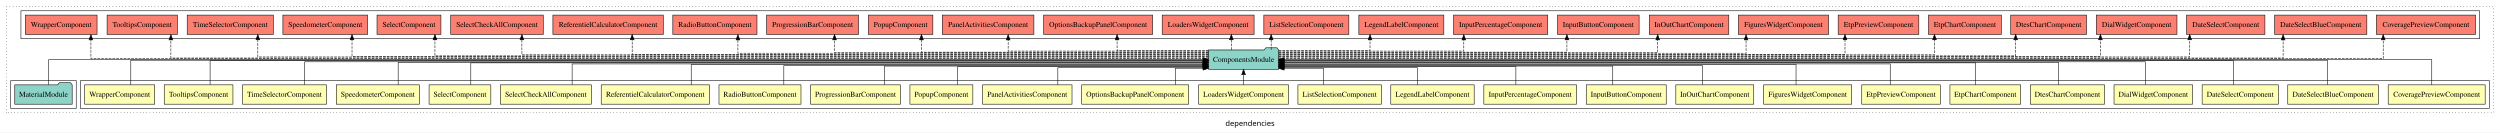
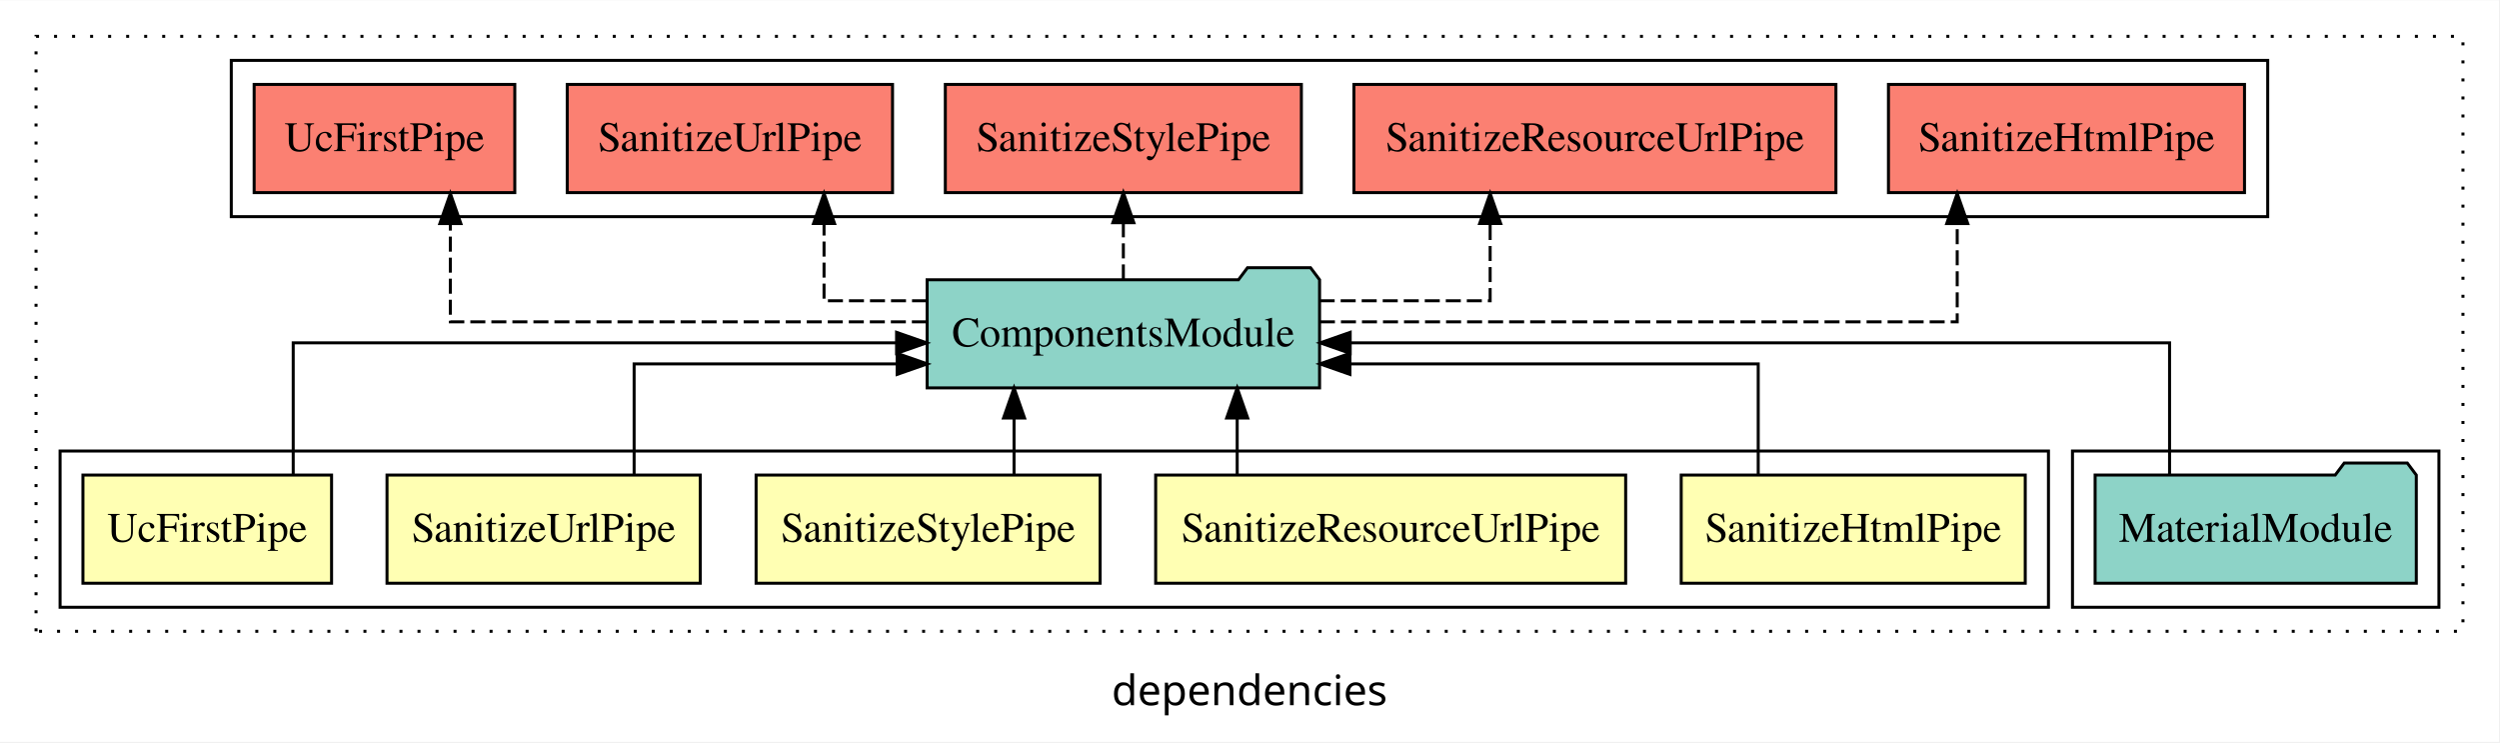
- <svg xmlns="http://www.w3.org/2000/svg" width="4658pt" height="247pt" viewBox="0.00 0.00 4658.00 246.80">
+ <svg xmlns="http://www.w3.org/2000/svg" width="832pt" height="247pt" viewBox="0.00 0.00 832.00 246.80">
  <g id="graph0" class="graph" transform="scale(1 1) rotate(0) translate(4 242.8)">
-     <polygon fill="white" stroke="transparent" points="-4,4 -4,-242.8 4654,-242.8 4654,4 -4,4" />
-     <text text-anchor="middle" x="2325" y="-8.2" font-family="sans-serif" font-size="14.00">dependencies</text>
+     <polygon fill="white" stroke="transparent" points="-4,4 -4,-242.8 828,-242.8 828,4 -4,4" />
+     <text text-anchor="middle" x="412" y="-8.2" font-family="sans-serif" font-size="14.00">dependencies</text>
    <g id="clust1" class="cluster">
-       <polygon fill="none" stroke="black" stroke-dasharray="1,5" points="8,-32.8 8,-230.8 4642,-230.8 4642,-32.8 8,-32.8" />
+       <polygon fill="none" stroke="black" stroke-dasharray="1,5" points="8,-32.8 8,-230.8 816,-230.8 816,-32.8 8,-32.8" />
+     </g>
+     <g id="clust8" class="cluster">
+       <polygon fill="none" stroke="black" points="686,-40.8 686,-92.8 808,-92.8 808,-40.8 686,-40.8" />
+     </g>
+     <g id="clust9" class="cluster">
+       <polygon fill="none" stroke="black" points="73,-170.8 73,-222.8 751,-222.8 751,-170.8 73,-170.8" />
    </g>
    <g id="clust2" class="cluster">
-       <polygon fill="none" stroke="black" points="146,-40.8 146,-92.8 4634,-92.8 4634,-40.8 146,-40.8" />
-     </g>
-     <g id="clust30" class="cluster">
-       <polygon fill="none" stroke="black" points="35,-170.8 35,-222.8 4616,-222.8 4616,-170.8 35,-170.8" />
-     </g>
-     <g id="clust29" class="cluster">
-       <polygon fill="none" stroke="black" points="16,-40.8 16,-92.8 138,-92.8 138,-40.8 16,-40.8" />
+       <polygon fill="none" stroke="black" points="16,-40.8 16,-92.8 678,-92.8 678,-40.8 16,-40.8" />
    </g>
    <g id="node1" class="node">
-       <polygon fill="#ffffb3" stroke="black" points="4626.35,-84.8 4445.65,-84.8 4445.65,-48.8 4626.35,-48.8 4626.35,-84.8" />
-       <text text-anchor="middle" x="4536" y="-62.6" font-family="Times,serif" font-size="14.00">CoveragePreviewComponent</text>
+       <polygon fill="#ffffb3" stroke="black" points="670.27,-84.8 555.73,-84.8 555.73,-48.8 670.27,-48.8 670.27,-84.8" />
+       <text text-anchor="middle" x="613" y="-62.6" font-family="Times,serif" font-size="14.00">SanitizeHtmlPipe</text>
    </g>
-     <g id="node27" class="node">
-       <polygon fill="#8dd3c7" stroke="black" points="2378.33,-149.8 2375.33,-153.8 2354.33,-153.8 2351.33,-149.8 2247.67,-149.8 2247.67,-113.8 2378.33,-113.8 2378.33,-149.8" />
-       <text text-anchor="middle" x="2313" y="-127.6" font-family="Times,serif" font-size="14.00">ComponentsModule</text>
+     <g id="node6" class="node">
+       <polygon fill="#8dd3c7" stroke="black" points="435.33,-149.8 432.33,-153.8 411.33,-153.8 408.33,-149.8 304.67,-149.8 304.67,-113.8 435.33,-113.8 435.33,-149.8" />
+       <text text-anchor="middle" x="370" y="-127.6" font-family="Times,serif" font-size="14.00">ComponentsModule</text>
    </g>
    <g id="edge1" class="edge">
-       <path fill="none" stroke="black" d="M4526.88,-84.91C4526.88,-104.14 4526.88,-131.8 4526.88,-131.8 4526.88,-131.8 2388.36,-131.8 2388.36,-131.8" />
-       <polygon fill="black" stroke="black" points="2388.36,-128.3 2378.36,-131.8 2388.36,-135.3 2388.36,-128.3" />
+       <path fill="none" stroke="black" d="M581.37,-84.81C581.37,-100.85 581.37,-121.8 581.37,-121.8 581.37,-121.8 445.43,-121.8 445.43,-121.8" />
+       <polygon fill="black" stroke="black" points="445.43,-118.3 435.43,-121.8 445.43,-125.3 445.43,-118.3" />
    </g>
    <g id="node2" class="node">
-       <polygon fill="#ffffb3" stroke="black" points="4427.41,-84.8 4258.59,-84.8 4258.59,-48.8 4427.41,-48.8 4427.41,-84.8" />
-       <text text-anchor="middle" x="4343" y="-62.6" font-family="Times,serif" font-size="14.00">DateSelectBlueComponent</text>
+       <polygon fill="#ffffb3" stroke="black" points="537.24,-84.8 380.76,-84.8 380.76,-48.8 537.24,-48.8 537.24,-84.8" />
+       <text text-anchor="middle" x="459" y="-62.6" font-family="Times,serif" font-size="14.00">SanitizeResourceUrlPipe</text>
    </g>
    <g id="edge2" class="edge">
-       <path fill="none" stroke="black" d="M4332.38,-84.97C4332.38,-103.89 4332.38,-130.8 4332.38,-130.8 4332.38,-130.8 2388.19,-130.8 2388.19,-130.8" />
-       <polygon fill="black" stroke="black" points="2388.19,-127.3 2378.19,-130.8 2388.18,-134.3 2388.19,-127.3" />
+       <path fill="none" stroke="black" d="M407.9,-84.91C407.9,-84.91 407.9,-103.79 407.9,-103.79" />
+       <polygon fill="black" stroke="black" points="404.4,-103.79 407.9,-113.79 411.4,-103.79 404.4,-103.79" />
    </g>
    <g id="node3" class="node">
-       <polygon fill="#ffffb3" stroke="black" points="4240.97,-84.8 4099.03,-84.8 4099.03,-48.8 4240.97,-48.8 4240.97,-84.8" />
-       <text text-anchor="middle" x="4170" y="-62.6" font-family="Times,serif" font-size="14.00">DateSelectComponent</text>
+       <polygon fill="#ffffb3" stroke="black" points="362.27,-84.8 247.73,-84.8 247.73,-48.8 362.27,-48.8 362.27,-84.8" />
+       <text text-anchor="middle" x="305" y="-62.6" font-family="Times,serif" font-size="14.00">SanitizeStylePipe</text>
    </g>
    <g id="edge3" class="edge">
-       <path fill="none" stroke="black" d="M4157.38,-85.02C4157.38,-103.63 4157.38,-129.8 4157.38,-129.8 4157.38,-129.8 2388.37,-129.8 2388.37,-129.8" />
-       <polygon fill="black" stroke="black" points="2388.37,-126.3 2378.37,-129.8 2388.37,-133.3 2388.37,-126.3" />
+       <path fill="none" stroke="black" d="M333.61,-84.91C333.61,-84.91 333.61,-103.79 333.61,-103.79" />
+       <polygon fill="black" stroke="black" points="330.11,-103.79 333.61,-113.79 337.11,-103.79 330.11,-103.79" />
    </g>
    <g id="node4" class="node">
-       <polygon fill="#ffffb3" stroke="black" points="4081.14,-84.8 3934.86,-84.8 3934.86,-48.8 4081.14,-48.8 4081.14,-84.8" />
-       <text text-anchor="middle" x="4008" y="-62.6" font-family="Times,serif" font-size="14.00">DialWidgetComponent</text>
+       <polygon fill="#ffffb3" stroke="black" points="229.15,-84.8 124.85,-84.8 124.85,-48.8 229.15,-48.8 229.15,-84.8" />
+       <text text-anchor="middle" x="177" y="-62.6" font-family="Times,serif" font-size="14.00">SanitizeUrlPipe</text>
    </g>
    <g id="edge4" class="edge">
-       <path fill="none" stroke="black" d="M3993.38,-85.1C3993.38,-103.07 3993.38,-127.8 3993.38,-127.8 3993.38,-127.8 2388.36,-127.8 2388.36,-127.8" />
-       <polygon fill="black" stroke="black" points="2388.36,-124.3 2378.36,-127.8 2388.36,-131.3 2388.36,-124.3" />
+       <path fill="none" stroke="black" d="M207.12,-84.81C207.12,-100.85 207.12,-121.8 207.12,-121.8 207.12,-121.8 294.69,-121.8 294.69,-121.8" />
+       <polygon fill="black" stroke="black" points="294.69,-125.3 304.69,-121.8 294.69,-118.3 294.69,-125.3" />
    </g>
    <g id="node5" class="node">
-       <polygon fill="#ffffb3" stroke="black" points="3917.1,-84.8 3778.9,-84.8 3778.9,-48.8 3917.1,-48.8 3917.1,-84.8" />
-       <text text-anchor="middle" x="3848" y="-62.6" font-family="Times,serif" font-size="14.00">DtesChartComponent</text>
+       <polygon fill="#ffffb3" stroke="black" points="106.39,-84.8 23.61,-84.8 23.61,-48.8 106.39,-48.8 106.39,-84.8" />
+       <text text-anchor="middle" x="65" y="-62.6" font-family="Times,serif" font-size="14.00">UcFirstPipe</text>
    </g>
    <g id="edge5" class="edge">
-       <path fill="none" stroke="black" d="M3831.38,-84.8C3831.38,-102.48 3831.38,-126.8 3831.38,-126.8 3831.38,-126.8 2388.24,-126.8 2388.24,-126.8" />
-       <polygon fill="black" stroke="black" points="2388.24,-123.3 2378.24,-126.8 2388.24,-130.3 2388.24,-123.3" />
+       <path fill="none" stroke="black" d="M93.62,-85.07C93.62,-103.36 93.62,-128.8 93.62,-128.8 93.62,-128.8 294.5,-128.8 294.5,-128.8" />
+       <polygon fill="black" stroke="black" points="294.5,-132.3 304.5,-128.8 294.5,-125.3 294.5,-132.3" />
    </g>
-     <g id="node6" class="node">
-       <polygon fill="#ffffb3" stroke="black" points="3760.88,-84.8 3629.12,-84.8 3629.12,-48.8 3760.88,-48.8 3760.88,-84.8" />
-       <text text-anchor="middle" x="3695" y="-62.6" font-family="Times,serif" font-size="14.00">EtpChartComponent</text>
+     <g id="node8" class="node">
+       <polygon fill="#fb8072" stroke="black" points="743.27,-214.8 624.73,-214.8 624.73,-178.8 743.27,-178.8 743.27,-214.8" />
+       <text text-anchor="middle" x="684" y="-192.6" font-family="Times,serif" font-size="14.00">SanitizeHtmlPipe </text>
+     </g>
+     <g id="edge7" class="edge">
+       <path fill="none" stroke="black" stroke-dasharray="5,2" d="M435.44,-135.8C517.52,-135.8 647.62,-135.8 647.62,-135.8 647.62,-135.8 647.62,-168.5 647.62,-168.5" />
+       <polygon fill="black" stroke="black" points="644.13,-168.5 647.62,-178.5 651.13,-168.5 644.13,-168.5" />
+     </g>
+     <g id="node9" class="node">
+       <polygon fill="#fb8072" stroke="black" points="607.24,-214.8 446.76,-214.8 446.76,-178.8 607.24,-178.8 607.24,-214.8" />
+       <text text-anchor="middle" x="527" y="-192.6" font-family="Times,serif" font-size="14.00">SanitizeResourceUrlPipe </text>
+     </g>
+     <g id="edge8" class="edge">
+       <path fill="none" stroke="black" stroke-dasharray="5,2" d="M435.35,-142.8C464.39,-142.8 492.12,-142.8 492.12,-142.8 492.12,-142.8 492.12,-168.52 492.12,-168.52" />
+       <polygon fill="black" stroke="black" points="488.63,-168.52 492.12,-178.52 495.63,-168.52 488.63,-168.52" />
+     </g>
+     <g id="node10" class="node">
+       <polygon fill="#fb8072" stroke="black" points="429.27,-214.8 310.73,-214.8 310.73,-178.8 429.27,-178.8 429.27,-214.8" />
+       <text text-anchor="middle" x="370" y="-192.6" font-family="Times,serif" font-size="14.00">SanitizeStylePipe </text>
+     </g>
+     <g id="edge9" class="edge">
+       <path fill="none" stroke="black" stroke-dasharray="5,2" d="M370,-149.91C370,-149.91 370,-168.79 370,-168.79" />
+       <polygon fill="black" stroke="black" points="366.5,-168.79 370,-178.79 373.5,-168.79 366.5,-168.79" />
+     </g>
+     <g id="node11" class="node">
+       <polygon fill="#fb8072" stroke="black" points="293.15,-214.8 184.85,-214.8 184.85,-178.8 293.15,-178.8 293.15,-214.8" />
+       <text text-anchor="middle" x="239" y="-192.6" font-family="Times,serif" font-size="14.00">SanitizeUrlPipe </text>
+     </g>
+     <g id="edge10" class="edge">
+       <path fill="none" stroke="black" stroke-dasharray="5,2" d="M304.64,-142.8C285.86,-142.8 270.35,-142.8 270.35,-142.8 270.35,-142.8 270.35,-168.52 270.35,-168.52" />
+       <polygon fill="black" stroke="black" points="266.85,-168.52 270.35,-178.52 273.85,-168.52 266.85,-168.52" />
+     </g>
+     <g id="node12" class="node">
+       <polygon fill="#fb8072" stroke="black" points="167.39,-214.8 80.61,-214.8 80.61,-178.8 167.39,-178.8 167.39,-214.8" />
+       <text text-anchor="middle" x="124" y="-192.6" font-family="Times,serif" font-size="14.00">UcFirstPipe </text>
+     </g>
+     <g id="edge11" class="edge">
+       <path fill="none" stroke="black" stroke-dasharray="5,2" d="M304.59,-135.8C238.45,-135.8 145.94,-135.8 145.94,-135.8 145.94,-135.8 145.94,-168.5 145.94,-168.5" />
+       <polygon fill="black" stroke="black" points="142.44,-168.5 145.94,-178.5 149.44,-168.5 142.44,-168.5" />
+     </g>
+     <g id="node7" class="node">
+       <polygon fill="#8dd3c7" stroke="black" points="800.47,-84.8 797.47,-88.8 776.47,-88.8 773.47,-84.8 693.53,-84.8 693.53,-48.8 800.47,-48.8 800.47,-84.8" />
+       <text text-anchor="middle" x="747" y="-62.6" font-family="Times,serif" font-size="14.00">MaterialModule</text>
    </g>
    <g id="edge6" class="edge">
-       <path fill="none" stroke="black" d="M3676.88,-84.82C3676.88,-102.17 3676.88,-125.8 3676.88,-125.8 3676.88,-125.8 2388.32,-125.8 2388.32,-125.8" />
-       <polygon fill="black" stroke="black" points="2388.32,-122.3 2378.32,-125.8 2388.32,-129.3 2388.32,-122.3" />
-     </g>
-     <g id="node7" class="node">
-       <polygon fill="#ffffb3" stroke="black" points="3611.15,-84.8 3464.85,-84.8 3464.85,-48.8 3611.15,-48.8 3611.15,-84.8" />
-       <text text-anchor="middle" x="3538" y="-62.6" font-family="Times,serif" font-size="14.00">EtpPreviewComponent</text>
-     </g>
-     <g id="edge7" class="edge">
-       <path fill="none" stroke="black" d="M3517.88,-84.84C3517.88,-101.53 3517.88,-123.8 3517.88,-123.8 3517.88,-123.8 2388.21,-123.8 2388.21,-123.8" />
-       <polygon fill="black" stroke="black" points="2388.21,-120.3 2378.21,-123.8 2388.21,-127.3 2388.21,-120.3" />
-     </g>
-     <g id="node8" class="node">
-       <polygon fill="#ffffb3" stroke="black" points="3446.04,-84.8 3281.96,-84.8 3281.96,-48.8 3446.04,-48.8 3446.04,-84.8" />
-       <text text-anchor="middle" x="3364" y="-62.6" font-family="Times,serif" font-size="14.00">FiguresWidgetComponent</text>
-     </g>
-     <g id="edge8" class="edge">
-       <path fill="none" stroke="black" d="M3342.38,-84.83C3342.38,-101.2 3342.38,-122.8 3342.38,-122.8 3342.38,-122.8 2388.17,-122.8 2388.17,-122.8" />
-       <polygon fill="black" stroke="black" points="2388.17,-119.3 2378.17,-122.8 2388.17,-126.3 2388.17,-119.3" />
-     </g>
-     <g id="node9" class="node">
-       <polygon fill="#ffffb3" stroke="black" points="3263.6,-84.8 3118.4,-84.8 3118.4,-48.8 3263.6,-48.8 3263.6,-84.8" />
-       <text text-anchor="middle" x="3191" y="-62.6" font-family="Times,serif" font-size="14.00">InOutChartComponent</text>
-     </g>
-     <g id="edge9" class="edge">
-       <path fill="none" stroke="black" d="M3167.88,-85.08C3167.88,-100.75 3167.88,-120.8 3167.88,-120.8 3167.88,-120.8 2388.31,-120.8 2388.31,-120.8" />
-       <polygon fill="black" stroke="black" points="2388.31,-117.3 2378.31,-120.8 2388.31,-124.3 2388.31,-117.3" />
-     </g>
-     <g id="node10" class="node">
-       <polygon fill="#ffffb3" stroke="black" points="3100.5,-84.8 2951.5,-84.8 2951.5,-48.8 3100.5,-48.8 3100.5,-84.8" />
-       <text text-anchor="middle" x="3026" y="-62.6" font-family="Times,serif" font-size="14.00">InputButtonComponent</text>
-     </g>
-     <g id="edge10" class="edge">
-       <path fill="none" stroke="black" d="M3000.88,-85.04C3000.88,-100.37 3000.88,-119.8 3000.88,-119.8 3000.88,-119.8 2388.33,-119.8 2388.33,-119.8" />
-       <polygon fill="black" stroke="black" points="2388.33,-116.3 2378.33,-119.8 2388.33,-123.3 2388.33,-116.3" />
-     </g>
-     <g id="node11" class="node">
-       <polygon fill="#ffffb3" stroke="black" points="2933.29,-84.8 2760.71,-84.8 2760.71,-48.8 2933.29,-48.8 2933.29,-84.8" />
-       <text text-anchor="middle" x="2847" y="-62.6" font-family="Times,serif" font-size="14.00">InputPercentageComponent</text>
-     </g>
-     <g id="edge11" class="edge">
-       <path fill="none" stroke="black" d="M2820.38,-84.99C2820.38,-99.98 2820.38,-118.8 2820.38,-118.8 2820.38,-118.8 2388.29,-118.8 2388.29,-118.8" />
-       <polygon fill="black" stroke="black" points="2388.29,-115.3 2378.29,-118.8 2388.29,-122.3 2388.29,-115.3" />
-     </g>
-     <g id="node12" class="node">
-       <polygon fill="#ffffb3" stroke="black" points="2742.68,-84.8 2587.32,-84.8 2587.32,-48.8 2742.68,-48.8 2742.68,-84.8" />
-       <text text-anchor="middle" x="2665" y="-62.6" font-family="Times,serif" font-size="14.00">LegendLabelComponent</text>
-     </g>
-     <g id="edge12" class="edge">
-       <path fill="none" stroke="black" d="M2636.88,-84.85C2636.88,-99.17 2636.88,-116.8 2636.88,-116.8 2636.88,-116.8 2388.54,-116.8 2388.54,-116.8" />
-       <polygon fill="black" stroke="black" points="2388.54,-113.3 2378.54,-116.8 2388.54,-120.3 2388.54,-113.3" />
-     </g>
-     <g id="node13" class="node">
-       <polygon fill="#ffffb3" stroke="black" points="2569.71,-84.8 2414.29,-84.8 2414.29,-48.8 2569.71,-48.8 2569.71,-84.8" />
-       <text text-anchor="middle" x="2492" y="-62.6" font-family="Times,serif" font-size="14.00">ListSelectionComponent</text>
-     </g>
-     <g id="edge13" class="edge">
-       <path fill="none" stroke="black" d="M2461.88,-85.05C2461.88,-98.98 2461.88,-115.8 2461.88,-115.8 2461.88,-115.8 2388.3,-115.8 2388.3,-115.8" />
-       <polygon fill="black" stroke="black" points="2388.3,-112.3 2378.3,-115.8 2388.3,-119.3 2388.3,-112.3" />
-     </g>
-     <g id="node14" class="node">
-       <polygon fill="#ffffb3" stroke="black" points="2396.63,-84.8 2229.37,-84.8 2229.37,-48.8 2396.63,-48.8 2396.63,-84.8" />
-       <text text-anchor="middle" x="2313" y="-62.6" font-family="Times,serif" font-size="14.00">LoadersWidgetComponent</text>
-     </g>
-     <g id="edge14" class="edge">
-       <path fill="none" stroke="black" d="M2313,-84.91C2313,-84.91 2313,-103.79 2313,-103.79" />
-       <polygon fill="black" stroke="black" points="2309.5,-103.79 2313,-113.79 2316.5,-103.79 2309.5,-103.79" />
-     </g>
-     <g id="node15" class="node">
-       <polygon fill="#ffffb3" stroke="black" points="2210.54,-84.8 2011.46,-84.8 2011.46,-48.8 2210.54,-48.8 2210.54,-84.8" />
-       <text text-anchor="middle" x="2111" y="-62.6" font-family="Times,serif" font-size="14.00">OptionsBackupPanelComponent</text>
-     </g>
-     <g id="edge15" class="edge">
-       <path fill="none" stroke="black" d="M2186.1,-85.05C2186.1,-98.98 2186.1,-115.8 2186.1,-115.8 2186.1,-115.8 2237.69,-115.8 2237.69,-115.8" />
-       <polygon fill="black" stroke="black" points="2237.69,-119.3 2247.69,-115.8 2237.69,-112.3 2237.69,-119.3" />
-     </g>
-     <g id="node16" class="node">
-       <polygon fill="#ffffb3" stroke="black" points="1993.37,-84.8 1826.63,-84.8 1826.63,-48.8 1993.37,-48.8 1993.37,-84.8" />
-       <text text-anchor="middle" x="1910" y="-62.6" font-family="Times,serif" font-size="14.00">PanelActivitiesComponent</text>
-     </g>
-     <g id="edge16" class="edge">
-       <path fill="none" stroke="black" d="M1966.96,-84.85C1966.96,-99.17 1966.96,-116.8 1966.96,-116.8 1966.96,-116.8 2237.51,-116.8 2237.51,-116.8" />
-       <polygon fill="black" stroke="black" points="2237.51,-120.3 2247.51,-116.8 2237.51,-113.3 2237.51,-120.3" />
-     </g>
-     <g id="node17" class="node">
-       <polygon fill="#ffffb3" stroke="black" points="1808.62,-84.8 1691.38,-84.8 1691.38,-48.8 1808.62,-48.8 1808.62,-84.8" />
-       <text text-anchor="middle" x="1750" y="-62.6" font-family="Times,serif" font-size="14.00">PopupComponent</text>
-     </g>
-     <g id="edge17" class="edge">
-       <path fill="none" stroke="black" d="M1780.19,-84.99C1780.19,-99.98 1780.19,-118.8 1780.19,-118.8 1780.19,-118.8 2237.67,-118.8 2237.67,-118.8" />
-       <polygon fill="black" stroke="black" points="2237.67,-122.3 2247.67,-118.8 2237.67,-115.3 2237.67,-122.3" />
-     </g>
-     <g id="node18" class="node">
-       <polygon fill="#ffffb3" stroke="black" points="1673.66,-84.8 1506.34,-84.8 1506.34,-48.8 1673.66,-48.8 1673.66,-84.8" />
-       <text text-anchor="middle" x="1590" y="-62.6" font-family="Times,serif" font-size="14.00">ProgressionBarComponent</text>
-     </g>
-     <g id="edge18" class="edge">
-       <path fill="none" stroke="black" d="M1643.76,-85.04C1643.76,-100.37 1643.76,-119.8 1643.76,-119.8 1643.76,-119.8 2237.61,-119.8 2237.61,-119.8" />
-       <polygon fill="black" stroke="black" points="2237.61,-123.3 2247.61,-119.8 2237.61,-116.3 2237.61,-123.3" />
-     </g>
-     <g id="node19" class="node">
-       <polygon fill="#ffffb3" stroke="black" points="1488.39,-84.8 1335.61,-84.8 1335.61,-48.8 1488.39,-48.8 1488.39,-84.8" />
-       <text text-anchor="middle" x="1412" y="-62.6" font-family="Times,serif" font-size="14.00">RadioButtonComponent</text>
-     </g>
-     <g id="edge19" class="edge">
-       <path fill="none" stroke="black" d="M1456.43,-85.08C1456.43,-100.75 1456.43,-120.8 1456.43,-120.8 1456.43,-120.8 2237.56,-120.8 2237.56,-120.8" />
-       <polygon fill="black" stroke="black" points="2237.56,-124.3 2247.56,-120.8 2237.56,-117.3 2237.56,-124.3" />
-     </g>
-     <g id="node20" class="node">
-       <polygon fill="#ffffb3" stroke="black" points="1317.83,-84.8 1116.17,-84.8 1116.17,-48.8 1317.83,-48.8 1317.83,-84.8" />
-       <text text-anchor="middle" x="1217" y="-62.6" font-family="Times,serif" font-size="14.00">ReferentielCalculatorComponent</text>
-     </g>
-     <g id="edge20" class="edge">
-       <path fill="none" stroke="black" d="M1283.86,-84.83C1283.86,-101.2 1283.86,-122.8 1283.86,-122.8 1283.86,-122.8 2237.45,-122.8 2237.45,-122.8" />
-       <polygon fill="black" stroke="black" points="2237.45,-126.3 2247.45,-122.8 2237.45,-119.3 2237.45,-126.3" />
-     </g>
-     <g id="node21" class="node">
-       <polygon fill="#ffffb3" stroke="black" points="1097.69,-84.8 928.31,-84.8 928.31,-48.8 1097.69,-48.8 1097.69,-84.8" />
-       <text text-anchor="middle" x="1013" y="-62.6" font-family="Times,serif" font-size="14.00">SelectCheckAllComponent</text>
-     </g>
-     <g id="edge21" class="edge">
-       <path fill="none" stroke="black" d="M1061.97,-84.84C1061.97,-101.53 1061.97,-123.8 1061.97,-123.8 1061.97,-123.8 2237.5,-123.8 2237.5,-123.8" />
-       <polygon fill="black" stroke="black" points="2237.5,-127.3 2247.5,-123.8 2237.5,-120.3 2237.5,-127.3" />
-     </g>
-     <g id="node22" class="node">
-       <polygon fill="#ffffb3" stroke="black" points="910.54,-84.8 795.46,-84.8 795.46,-48.8 910.54,-48.8 910.54,-84.8" />
-       <text text-anchor="middle" x="853" y="-62.6" font-family="Times,serif" font-size="14.00">SelectComponent</text>
-     </g>
-     <g id="edge22" class="edge">
-       <path fill="none" stroke="black" d="M873.21,-84.82C873.21,-102.17 873.21,-125.8 873.21,-125.8 873.21,-125.8 2237.39,-125.8 2237.39,-125.8" />
-       <polygon fill="black" stroke="black" points="2237.39,-129.3 2247.39,-125.8 2237.39,-122.3 2237.39,-129.3" />
-     </g>
-     <g id="node23" class="node">
-       <polygon fill="#ffffb3" stroke="black" points="777.41,-84.8 622.59,-84.8 622.59,-48.8 777.41,-48.8 777.41,-84.8" />
-       <text text-anchor="middle" x="700" y="-62.6" font-family="Times,serif" font-size="14.00">SpeedometerComponent</text>
-     </g>
-     <g id="edge23" class="edge">
-       <path fill="none" stroke="black" d="M737.84,-84.8C737.84,-102.48 737.84,-126.8 737.84,-126.8 737.84,-126.8 2237.82,-126.8 2237.82,-126.8" />
-       <polygon fill="black" stroke="black" points="2237.82,-130.3 2247.82,-126.8 2237.82,-123.3 2237.82,-130.3" />
-     </g>
-     <g id="node24" class="node">
-       <polygon fill="#ffffb3" stroke="black" points="604.25,-84.8 447.75,-84.8 447.75,-48.8 604.25,-48.8 604.25,-84.8" />
-       <text text-anchor="middle" x="526" y="-62.6" font-family="Times,serif" font-size="14.00">TimeSelectorComponent</text>
-     </g>
-     <g id="edge24" class="edge">
-       <path fill="none" stroke="black" d="M563.71,-85.1C563.71,-103.07 563.71,-127.8 563.71,-127.8 563.71,-127.8 2237.62,-127.8 2237.62,-127.8" />
-       <polygon fill="black" stroke="black" points="2237.62,-131.3 2247.62,-127.8 2237.62,-124.3 2237.62,-131.3" />
-     </g>
-     <g id="node25" class="node">
-       <polygon fill="#ffffb3" stroke="black" points="430,-84.8 302,-84.8 302,-48.8 430,-48.8 430,-84.8" />
-       <text text-anchor="middle" x="366" y="-62.6" font-family="Times,serif" font-size="14.00">TooltipsComponent</text>
-     </g>
-     <g id="edge25" class="edge">
-       <path fill="none" stroke="black" d="M387.44,-85.02C387.44,-103.63 387.44,-129.8 387.44,-129.8 387.44,-129.8 2237.83,-129.8 2237.83,-129.8" />
-       <polygon fill="black" stroke="black" points="2237.83,-133.3 2247.83,-129.8 2237.83,-126.3 2237.83,-133.3" />
-     </g>
-     <g id="node26" class="node">
-       <polygon fill="#ffffb3" stroke="black" points="284.3,-84.8 153.7,-84.8 153.7,-48.8 284.3,-48.8 284.3,-84.8" />
-       <text text-anchor="middle" x="219" y="-62.6" font-family="Times,serif" font-size="14.00">WrapperComponent</text>
-     </g>
-     <g id="edge26" class="edge">
-       <path fill="none" stroke="black" d="M239.7,-84.97C239.7,-103.89 239.7,-130.8 239.7,-130.8 239.7,-130.8 2237.81,-130.8 2237.81,-130.8" />
-       <polygon fill="black" stroke="black" points="2237.81,-134.3 2247.81,-130.8 2237.81,-127.3 2237.81,-134.3" />
-     </g>
-     <g id="node29" class="node">
-       <polygon fill="#fb8072" stroke="black" points="4608.35,-214.8 4423.65,-214.8 4423.65,-178.8 4608.35,-178.8 4608.35,-214.8" />
-       <text text-anchor="middle" x="4516" y="-192.6" font-family="Times,serif" font-size="14.00">CoveragePreviewComponent </text>
-     </g>
-     <g id="edge28" class="edge">
-       <path fill="none" stroke="black" stroke-dasharray="5,2" d="M2378.29,-133.8C2735.43,-133.8 4436.39,-133.8 4436.39,-133.8 4436.39,-133.8 4436.39,-168.58 4436.39,-168.58" />
-       <polygon fill="black" stroke="black" points="4432.89,-168.58 4436.39,-178.58 4439.89,-168.58 4432.89,-168.58" />
-     </g>
-     <g id="node30" class="node">
-       <polygon fill="#fb8072" stroke="black" points="4405.91,-214.8 4234.09,-214.8 4234.09,-178.8 4405.91,-178.8 4405.91,-214.8" />
-       <text text-anchor="middle" x="4320" y="-192.6" font-family="Times,serif" font-size="14.00">DateSelectBlueComponent </text>
-     </g>
-     <g id="edge29" class="edge">
-       <path fill="none" stroke="black" stroke-dasharray="5,2" d="M2378.28,-134.8C2716.05,-134.8 4249.89,-134.8 4249.89,-134.8 4249.89,-134.8 4249.89,-168.53 4249.89,-168.53" />
-       <polygon fill="black" stroke="black" points="4246.39,-168.53 4249.89,-178.53 4253.39,-168.53 4246.39,-168.53" />
-     </g>
-     <g id="node31" class="node">
-       <polygon fill="#fb8072" stroke="black" points="4215.97,-214.8 4070.03,-214.8 4070.03,-178.8 4215.97,-178.8 4215.97,-214.8" />
-       <text text-anchor="middle" x="4143" y="-192.6" font-family="Times,serif" font-size="14.00">DateSelectComponent </text>
-     </g>
-     <g id="edge30" class="edge">
-       <path fill="none" stroke="black" stroke-dasharray="5,2" d="M2378.36,-136.8C2697.38,-136.8 4075.79,-136.8 4075.79,-136.8 4075.79,-136.8 4075.79,-168.8 4075.79,-168.8" />
-       <polygon fill="black" stroke="black" points="4072.29,-168.8 4075.79,-178.8 4079.29,-168.8 4072.29,-168.8" />
-     </g>
-     <g id="node32" class="node">
-       <polygon fill="#fb8072" stroke="black" points="4052.14,-214.8 3901.86,-214.8 3901.86,-178.8 4052.14,-178.8 4052.14,-214.8" />
-       <text text-anchor="middle" x="3977" y="-192.6" font-family="Times,serif" font-size="14.00">DialWidgetComponent </text>
-     </g>
-     <g id="edge31" class="edge">
-       <path fill="none" stroke="black" stroke-dasharray="5,2" d="M2378.31,-137.8C2678.29,-137.8 3909.49,-137.8 3909.49,-137.8 3909.49,-137.8 3909.49,-168.78 3909.49,-168.78" />
-       <polygon fill="black" stroke="black" points="3905.99,-168.78 3909.49,-178.78 3912.99,-168.78 3905.99,-168.78" />
-     </g>
-     <g id="node33" class="node">
-       <polygon fill="#fb8072" stroke="black" points="3883.6,-214.8 3742.4,-214.8 3742.4,-178.8 3883.6,-178.8 3883.6,-214.8" />
-       <text text-anchor="middle" x="3813" y="-192.6" font-family="Times,serif" font-size="14.00">DtesChartComponent </text>
-     </g>
-     <g id="edge32" class="edge">
-       <path fill="none" stroke="black" stroke-dasharray="5,2" d="M2378.55,-138.8C2659.98,-138.8 3751.57,-138.8 3751.57,-138.8 3751.57,-138.8 3751.57,-168.77 3751.57,-168.77" />
-       <polygon fill="black" stroke="black" points="3748.07,-168.77 3751.57,-178.77 3755.07,-168.77 3748.07,-168.77" />
-     </g>
-     <g id="node34" class="node">
-       <polygon fill="#fb8072" stroke="black" points="3724.88,-214.8 3589.12,-214.8 3589.12,-178.8 3724.88,-178.8 3724.88,-214.8" />
-       <text text-anchor="middle" x="3657" y="-192.6" font-family="Times,serif" font-size="14.00">EtpChartComponent </text>
-     </g>
-     <g id="edge33" class="edge">
-       <path fill="none" stroke="black" stroke-dasharray="5,2" d="M2378.61,-140.8C2640.94,-140.8 3600.32,-140.8 3600.32,-140.8 3600.32,-140.8 3600.32,-168.77 3600.32,-168.77" />
-       <polygon fill="black" stroke="black" points="3596.82,-168.77 3600.32,-178.77 3603.82,-168.77 3596.82,-168.77" />
-     </g>
-     <g id="node35" class="node">
-       <polygon fill="#fb8072" stroke="black" points="3571.15,-214.8 3420.85,-214.8 3420.85,-178.8 3571.15,-178.8 3571.15,-214.8" />
-       <text text-anchor="middle" x="3496" y="-192.6" font-family="Times,serif" font-size="14.00">EtpPreviewComponent </text>
-     </g>
-     <g id="edge34" class="edge">
-       <path fill="none" stroke="black" stroke-dasharray="5,2" d="M2378.5,-141.8C2618.19,-141.8 3433.6,-141.8 3433.6,-141.8 3433.6,-141.8 3433.6,-168.79 3433.6,-168.79" />
-       <polygon fill="black" stroke="black" points="3430.1,-168.79 3433.6,-178.79 3437.1,-168.79 3430.1,-168.79" />
-     </g>
-     <g id="node36" class="node">
-       <polygon fill="#fb8072" stroke="black" points="3403.04,-214.8 3234.96,-214.8 3234.96,-178.8 3403.04,-178.8 3403.04,-214.8" />
-       <text text-anchor="middle" x="3319" y="-192.6" font-family="Times,serif" font-size="14.00">FiguresWidgetComponent </text>
-     </g>
-     <g id="edge35" class="edge">
-       <path fill="none" stroke="black" stroke-dasharray="5,2" d="M2378.46,-143.8C2591.18,-143.8 3249.26,-143.8 3249.26,-143.8 3249.26,-143.8 3249.26,-168.56 3249.26,-168.56" />
-       <polygon fill="black" stroke="black" points="3245.76,-168.56 3249.26,-178.56 3252.76,-168.56 3245.76,-168.56" />
-     </g>
-     <g id="node37" class="node">
-       <polygon fill="#fb8072" stroke="black" points="3217.1,-214.8 3068.9,-214.8 3068.9,-178.8 3217.1,-178.8 3217.1,-214.8" />
-       <text text-anchor="middle" x="3143" y="-192.6" font-family="Times,serif" font-size="14.00">InOutChartComponent </text>
-     </g>
-     <g id="edge36" class="edge">
-       <path fill="none" stroke="black" stroke-dasharray="5,2" d="M2378.45,-144.8C2564.76,-144.8 3084.6,-144.8 3084.6,-144.8 3084.6,-144.8 3084.6,-168.61 3084.6,-168.61" />
-       <polygon fill="black" stroke="black" points="3081.1,-168.61 3084.6,-178.61 3088.1,-168.61 3081.1,-168.61" />
-     </g>
-     <g id="node38" class="node">
-       <polygon fill="#fb8072" stroke="black" points="3050,-214.8 2898,-214.8 2898,-178.8 3050,-178.8 3050,-214.8" />
-       <text text-anchor="middle" x="2974" y="-192.6" font-family="Times,serif" font-size="14.00">InputButtonComponent </text>
-     </g>
-     <g id="edge37" class="edge">
-       <path fill="none" stroke="black" stroke-dasharray="5,2" d="M2378.33,-145.8C2534.29,-145.8 2915.45,-145.8 2915.45,-145.8 2915.45,-145.8 2915.45,-168.68 2915.45,-168.68" />
-       <polygon fill="black" stroke="black" points="2911.95,-168.68 2915.45,-178.68 2918.95,-168.68 2911.95,-168.68" />
-     </g>
-     <g id="node39" class="node">
-       <polygon fill="#fb8072" stroke="black" points="2879.79,-214.8 2704.21,-214.8 2704.21,-178.8 2879.79,-178.8 2879.79,-214.8" />
-       <text text-anchor="middle" x="2792" y="-192.6" font-family="Times,serif" font-size="14.00">InputPercentageComponent </text>
-     </g>
-     <g id="edge38" class="edge">
-       <path fill="none" stroke="black" stroke-dasharray="5,2" d="M2378.47,-147.8C2494.33,-147.8 2723.35,-147.8 2723.35,-147.8 2723.35,-147.8 2723.35,-168.55 2723.35,-168.55" />
-       <polygon fill="black" stroke="black" points="2719.85,-168.55 2723.35,-178.55 2726.85,-168.55 2719.85,-168.55" />
-     </g>
-     <g id="node40" class="node">
-       <polygon fill="#fb8072" stroke="black" points="2686.18,-214.8 2527.82,-214.8 2527.82,-178.8 2686.18,-178.8 2686.18,-214.8" />
-       <text text-anchor="middle" x="2607" y="-192.6" font-family="Times,serif" font-size="14.00">LegendLabelComponent </text>
-     </g>
-     <g id="edge39" class="edge">
-       <path fill="none" stroke="black" stroke-dasharray="5,2" d="M2378.32,-148.8C2448.06,-148.8 2548.63,-148.8 2548.63,-148.8 2548.63,-148.8 2548.63,-168.65 2548.63,-168.65" />
-       <polygon fill="black" stroke="black" points="2545.13,-168.65 2548.63,-178.65 2552.13,-168.65 2545.13,-168.65" />
-     </g>
-     <g id="node41" class="node">
-       <polygon fill="#fb8072" stroke="black" points="2509.21,-214.8 2350.79,-214.8 2350.79,-178.8 2509.21,-178.8 2509.21,-214.8" />
-       <text text-anchor="middle" x="2430" y="-192.6" font-family="Times,serif" font-size="14.00">ListSelectionComponent </text>
-     </g>
-     <g id="edge40" class="edge">
-       <path fill="none" stroke="black" stroke-dasharray="5,2" d="M2364.41,-149.91C2364.41,-149.91 2364.41,-168.79 2364.41,-168.79" />
-       <polygon fill="black" stroke="black" points="2360.91,-168.79 2364.41,-178.79 2367.91,-168.79 2360.91,-168.79" />
-     </g>
-     <g id="node42" class="node">
-       <polygon fill="#fb8072" stroke="black" points="2332.63,-214.8 2161.37,-214.8 2161.37,-178.8 2332.63,-178.8 2332.63,-214.8" />
-       <text text-anchor="middle" x="2247" y="-192.6" font-family="Times,serif" font-size="14.00">LoadersWidgetComponent </text>
-     </g>
-     <g id="edge41" class="edge">
-       <path fill="none" stroke="black" stroke-dasharray="5,2" d="M2290.2,-149.91C2290.2,-149.91 2290.2,-168.79 2290.2,-168.79" />
-       <polygon fill="black" stroke="black" points="2286.7,-168.79 2290.2,-178.79 2293.7,-168.79 2286.7,-168.79" />
-     </g>
-     <g id="node43" class="node">
-       <polygon fill="#fb8072" stroke="black" points="2143.54,-214.8 1940.46,-214.8 1940.46,-178.8 2143.54,-178.8 2143.54,-214.8" />
-       <text text-anchor="middle" x="2042" y="-192.6" font-family="Times,serif" font-size="14.00">OptionsBackupPanelComponent </text>
-     </g>
-     <g id="edge42" class="edge">
-       <path fill="none" stroke="black" stroke-dasharray="5,2" d="M2247.68,-148.8C2177.95,-148.8 2077.38,-148.8 2077.38,-148.8 2077.38,-148.8 2077.38,-168.65 2077.38,-168.65" />
-       <polygon fill="black" stroke="black" points="2073.88,-168.65 2077.38,-178.65 2080.88,-168.65 2073.88,-168.65" />
-     </g>
-     <g id="node44" class="node">
-       <polygon fill="#fb8072" stroke="black" points="1922.37,-214.8 1751.63,-214.8 1751.63,-178.8 1922.37,-178.8 1922.37,-214.8" />
-       <text text-anchor="middle" x="1837" y="-192.6" font-family="Times,serif" font-size="14.00">PanelActivitiesComponent </text>
-     </g>
-     <g id="edge43" class="edge">
-       <path fill="none" stroke="black" stroke-dasharray="5,2" d="M2247.81,-147.8C2125.62,-147.8 1874.38,-147.8 1874.38,-147.8 1874.38,-147.8 1874.38,-168.55 1874.38,-168.55" />
-       <polygon fill="black" stroke="black" points="1870.88,-168.55 1874.38,-178.55 1877.88,-168.55 1870.88,-168.55" />
-     </g>
-     <g id="node45" class="node">
-       <polygon fill="#fb8072" stroke="black" points="1734.12,-214.8 1613.88,-214.8 1613.88,-178.8 1734.12,-178.8 1734.12,-214.8" />
-       <text text-anchor="middle" x="1674" y="-192.6" font-family="Times,serif" font-size="14.00">PopupComponent </text>
-     </g>
-     <g id="edge44" class="edge">
-       <path fill="none" stroke="black" stroke-dasharray="5,2" d="M2247.63,-145.8C2092.09,-145.8 1712.88,-145.8 1712.88,-145.8 1712.88,-145.8 1712.88,-168.68 1712.88,-168.68" />
-       <polygon fill="black" stroke="black" points="1709.38,-168.68 1712.88,-178.68 1716.38,-168.68 1709.38,-168.68" />
-     </g>
-     <g id="node46" class="node">
-       <polygon fill="#fb8072" stroke="black" points="1595.66,-214.8 1424.34,-214.8 1424.34,-178.8 1595.66,-178.8 1595.66,-214.8" />
-       <text text-anchor="middle" x="1510" y="-192.6" font-family="Times,serif" font-size="14.00">ProgressionBarComponent </text>
-     </g>
-     <g id="edge45" class="edge">
-       <path fill="none" stroke="black" stroke-dasharray="5,2" d="M2247.69,-144.8C2063.11,-144.8 1550.88,-144.8 1550.88,-144.8 1550.88,-144.8 1550.88,-168.61 1550.88,-168.61" />
-       <polygon fill="black" stroke="black" points="1547.38,-168.61 1550.88,-178.61 1554.38,-168.61 1547.38,-168.61" />
-     </g>
-     <g id="node47" class="node">
-       <polygon fill="#fb8072" stroke="black" points="1406.39,-214.8 1249.61,-214.8 1249.61,-178.8 1406.39,-178.8 1406.39,-214.8" />
-       <text text-anchor="middle" x="1328" y="-192.6" font-family="Times,serif" font-size="14.00">RadioButtonComponent </text>
-     </g>
-     <g id="edge46" class="edge">
-       <path fill="none" stroke="black" stroke-dasharray="5,2" d="M2247.5,-143.8C2033.85,-143.8 1370.88,-143.8 1370.88,-143.8 1370.88,-143.8 1370.88,-168.56 1370.88,-168.56" />
-       <polygon fill="black" stroke="black" points="1367.38,-168.56 1370.88,-178.56 1374.38,-168.56 1367.38,-168.56" />
-     </g>
-     <g id="node48" class="node">
-       <polygon fill="#fb8072" stroke="black" points="1231.83,-214.8 1026.17,-214.8 1026.17,-178.8 1231.83,-178.8 1231.83,-214.8" />
-       <text text-anchor="middle" x="1129" y="-192.6" font-family="Times,serif" font-size="14.00">ReferentielCalculatorComponent </text>
-     </g>
-     <g id="edge47" class="edge">
-       <path fill="none" stroke="black" stroke-dasharray="5,2" d="M2247.66,-141.8C2005.61,-141.8 1173.88,-141.8 1173.88,-141.8 1173.88,-141.8 1173.88,-168.79 1173.88,-168.79" />
-       <polygon fill="black" stroke="black" points="1170.38,-168.79 1173.88,-178.79 1177.38,-168.79 1170.38,-168.79" />
-     </g>
-     <g id="node49" class="node">
-       <polygon fill="#fb8072" stroke="black" points="1008.19,-214.8 835.81,-214.8 835.81,-178.8 1008.19,-178.8 1008.19,-214.8" />
-       <text text-anchor="middle" x="922" y="-192.6" font-family="Times,serif" font-size="14.00">SelectCheckAllComponent </text>
-     </g>
-     <g id="edge48" class="edge">
-       <path fill="none" stroke="black" stroke-dasharray="5,2" d="M2247.69,-140.8C1978.41,-140.8 968.38,-140.8 968.38,-140.8 968.38,-140.8 968.38,-168.77 968.38,-168.77" />
-       <polygon fill="black" stroke="black" points="964.88,-168.77 968.38,-178.77 971.88,-168.77 964.88,-168.77" />
-     </g>
-     <g id="node50" class="node">
-       <polygon fill="#fb8072" stroke="black" points="817.54,-214.8 698.46,-214.8 698.46,-178.8 817.54,-178.8 817.54,-214.8" />
-       <text text-anchor="middle" x="758" y="-192.6" font-family="Times,serif" font-size="14.00">SelectComponent </text>
-     </g>
-     <g id="edge49" class="edge">
-       <path fill="none" stroke="black" stroke-dasharray="5,2" d="M2247.78,-138.8C1958.6,-138.8 806.38,-138.8 806.38,-138.8 806.38,-138.8 806.38,-168.77 806.38,-168.77" />
-       <polygon fill="black" stroke="black" points="802.88,-168.77 806.38,-178.77 809.88,-168.77 802.88,-168.77" />
-     </g>
-     <g id="node51" class="node">
-       <polygon fill="#fb8072" stroke="black" points="680.91,-214.8 523.09,-214.8 523.09,-178.8 680.91,-178.8 680.91,-214.8" />
-       <text text-anchor="middle" x="602" y="-192.6" font-family="Times,serif" font-size="14.00">SpeedometerComponent </text>
-     </g>
-     <g id="edge50" class="edge">
-       <path fill="none" stroke="black" stroke-dasharray="5,2" d="M2247.63,-137.8C1940.05,-137.8 651.88,-137.8 651.88,-137.8 651.88,-137.8 651.88,-168.78 651.88,-168.78" />
-       <polygon fill="black" stroke="black" points="648.38,-168.78 651.88,-178.78 655.38,-168.78 648.38,-168.78" />
-     </g>
-     <g id="node52" class="node">
-       <polygon fill="#fb8072" stroke="black" points="505.25,-214.8 344.75,-214.8 344.75,-178.8 505.25,-178.8 505.25,-214.8" />
-       <text text-anchor="middle" x="425" y="-192.6" font-family="Times,serif" font-size="14.00">TimeSelectorComponent </text>
-     </g>
-     <g id="edge51" class="edge">
-       <path fill="none" stroke="black" stroke-dasharray="5,2" d="M2247.63,-136.8C1920.46,-136.8 476.38,-136.8 476.38,-136.8 476.38,-136.8 476.38,-168.8 476.38,-168.8" />
-       <polygon fill="black" stroke="black" points="472.88,-168.8 476.38,-178.8 479.88,-168.8 472.88,-168.8" />
-     </g>
-     <g id="node53" class="node">
-       <polygon fill="#fb8072" stroke="black" points="326.5,-214.8 195.5,-214.8 195.5,-178.8 326.5,-178.8 326.5,-214.8" />
-       <text text-anchor="middle" x="261" y="-192.6" font-family="Times,serif" font-size="14.00">TooltipsComponent </text>
-     </g>
-     <g id="edge52" class="edge">
-       <path fill="none" stroke="black" stroke-dasharray="5,2" d="M2247.64,-134.8C1903.19,-134.8 314.38,-134.8 314.38,-134.8 314.38,-134.8 314.38,-168.53 314.38,-168.53" />
-       <polygon fill="black" stroke="black" points="310.88,-168.53 314.38,-178.53 317.88,-168.53 310.88,-168.53" />
-     </g>
-     <g id="node54" class="node">
-       <polygon fill="#fb8072" stroke="black" points="176.8,-214.8 43.2,-214.8 43.2,-178.8 176.8,-178.8 176.8,-214.8" />
-       <text text-anchor="middle" x="110" y="-192.6" font-family="Times,serif" font-size="14.00">WrapperComponent </text>
-     </g>
-     <g id="edge53" class="edge">
-       <path fill="none" stroke="black" stroke-dasharray="5,2" d="M2247.55,-133.8C1887.63,-133.8 165.38,-133.8 165.38,-133.8 165.38,-133.8 165.38,-168.58 165.38,-168.58" />
-       <polygon fill="black" stroke="black" points="161.88,-168.58 165.38,-178.58 168.88,-168.58 161.88,-168.58" />
-     </g>
-     <g id="node28" class="node">
-       <polygon fill="#8dd3c7" stroke="black" points="130.47,-84.8 127.47,-88.8 106.47,-88.8 103.47,-84.8 23.53,-84.8 23.53,-48.8 130.47,-48.8 130.47,-84.8" />
-       <text text-anchor="middle" x="77" y="-62.6" font-family="Times,serif" font-size="14.00">MaterialModule</text>
-     </g>
-     <g id="edge27" class="edge">
-       <path fill="none" stroke="black" d="M86.79,-84.91C86.79,-104.14 86.79,-131.8 86.79,-131.8 86.79,-131.8 2237.58,-131.8 2237.58,-131.8" />
-       <polygon fill="black" stroke="black" points="2237.58,-135.3 2247.58,-131.8 2237.58,-128.3 2237.58,-135.3" />
+       <path fill="none" stroke="black" d="M718.32,-85.07C718.32,-103.36 718.32,-128.8 718.32,-128.8 718.32,-128.8 445.52,-128.8 445.52,-128.8" />
+       <polygon fill="black" stroke="black" points="445.52,-125.3 435.52,-128.8 445.52,-132.3 445.52,-125.3" />
    </g>
  </g>
</svg>
